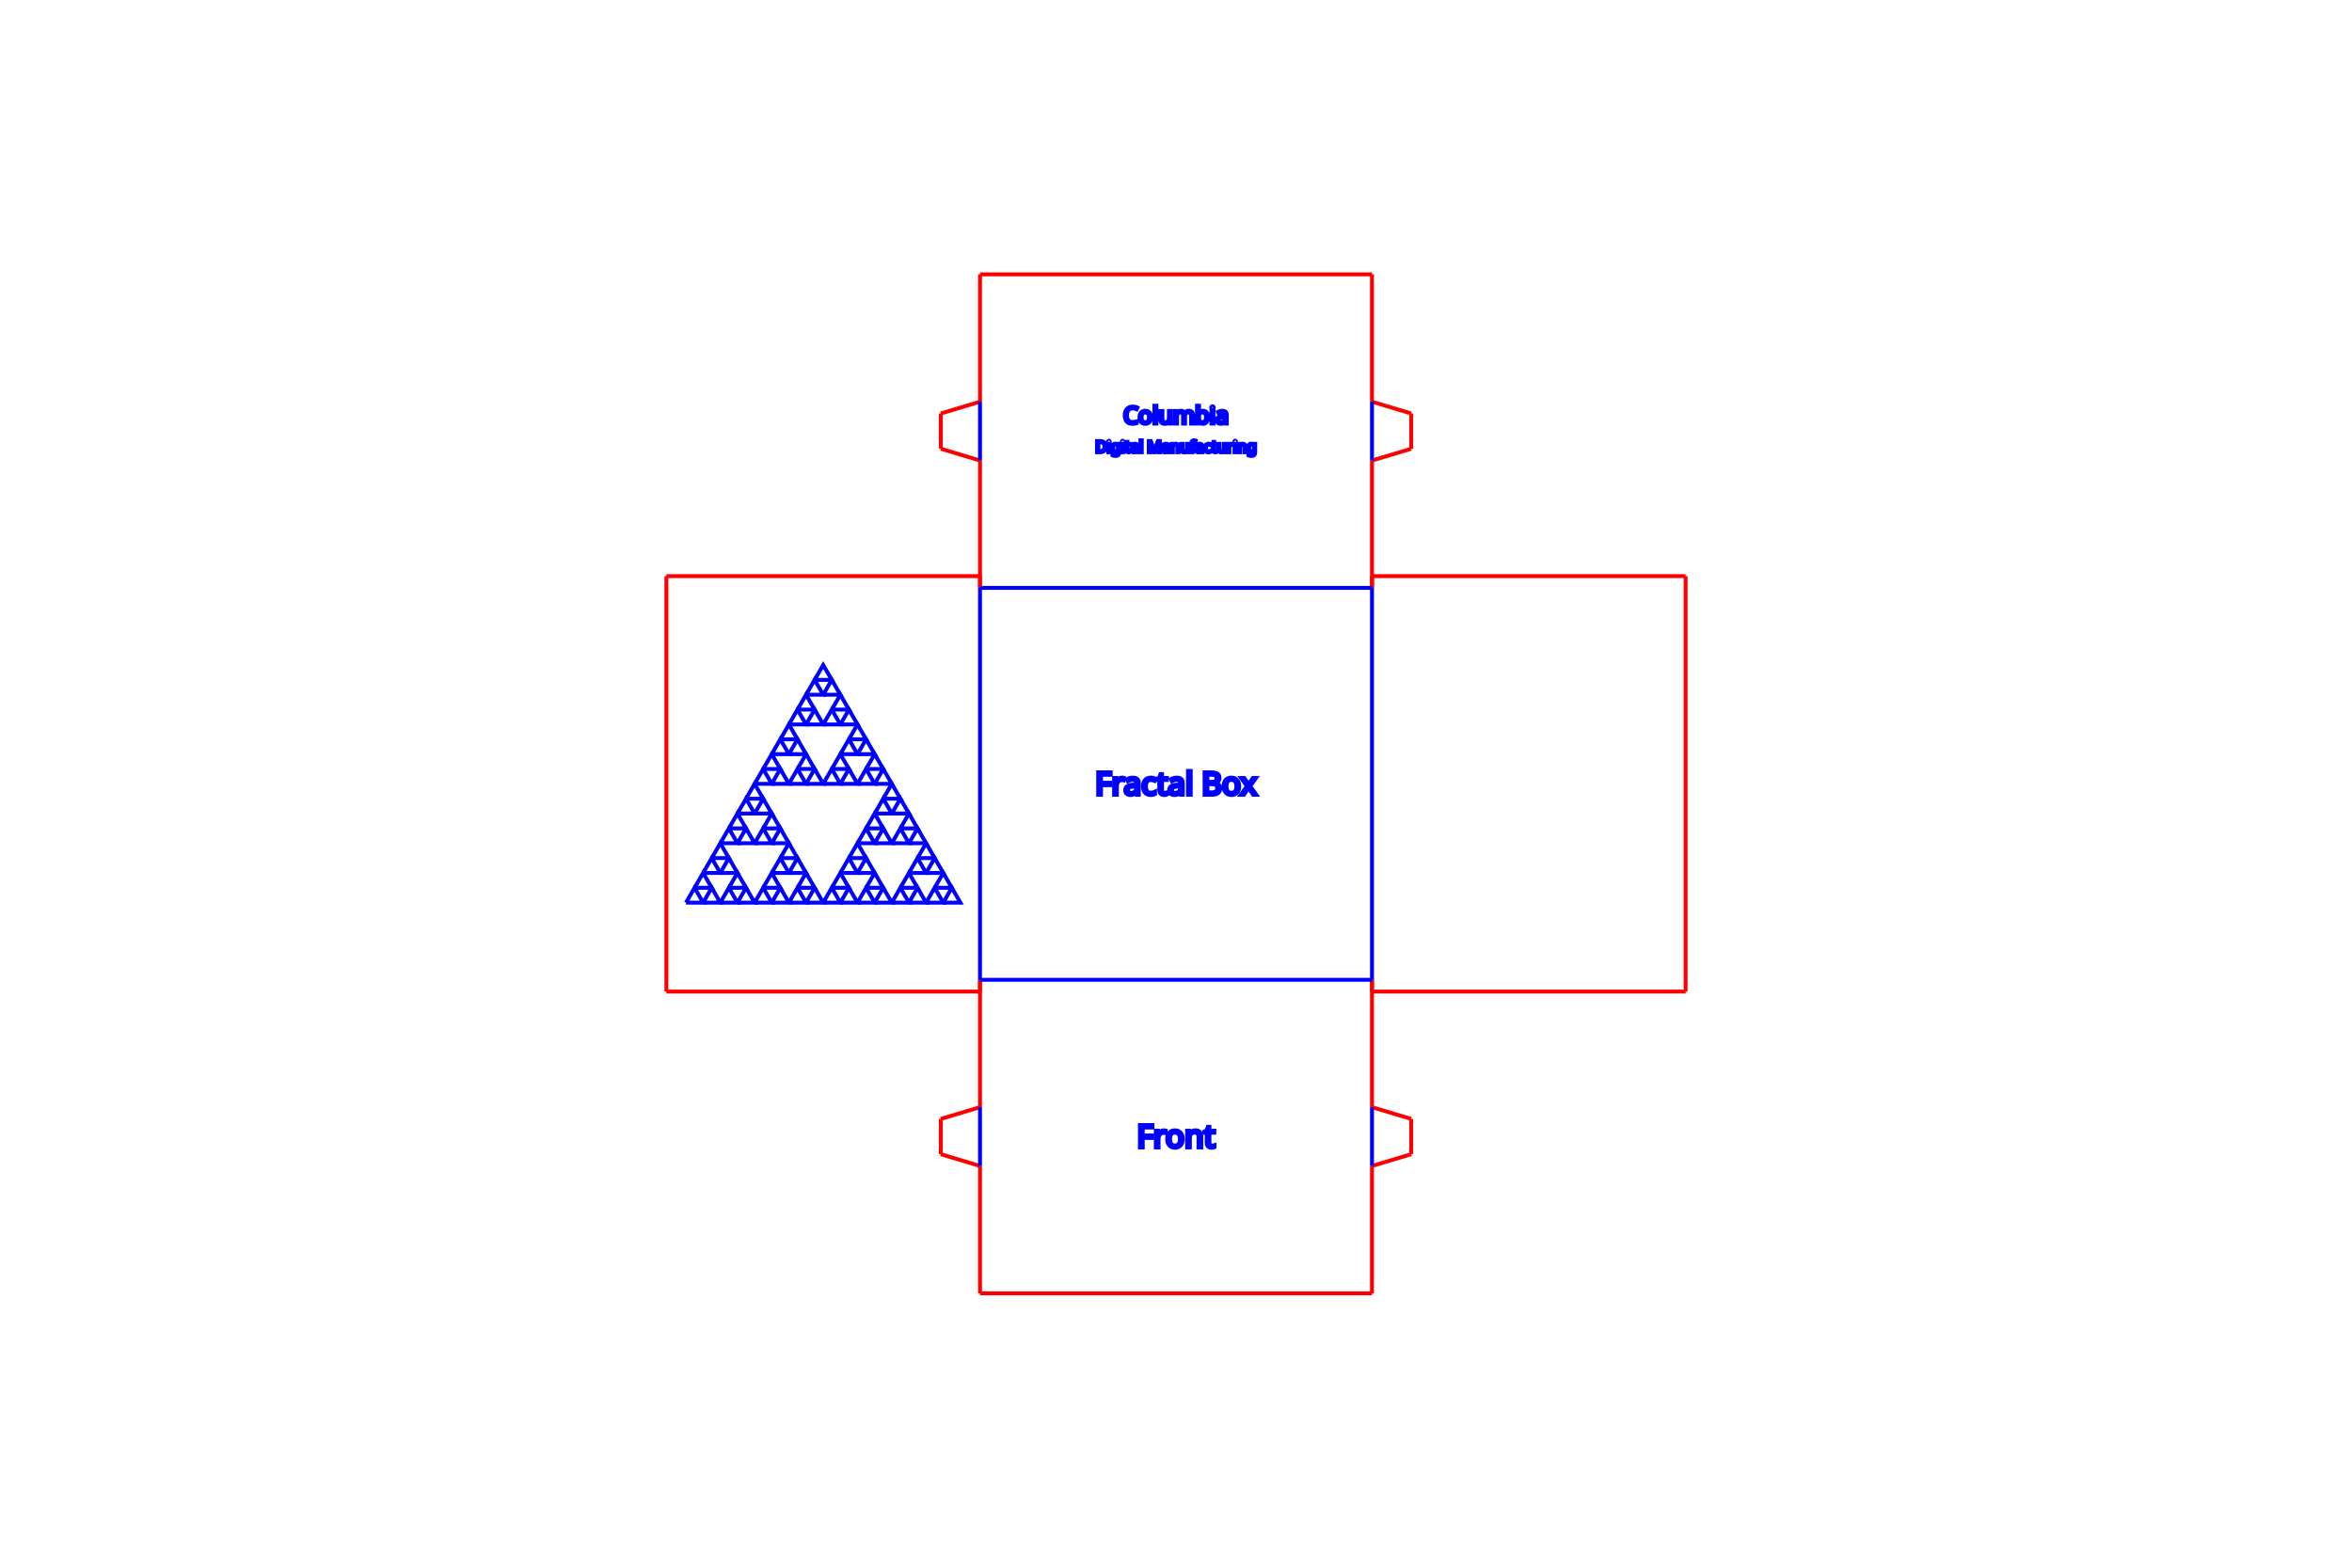
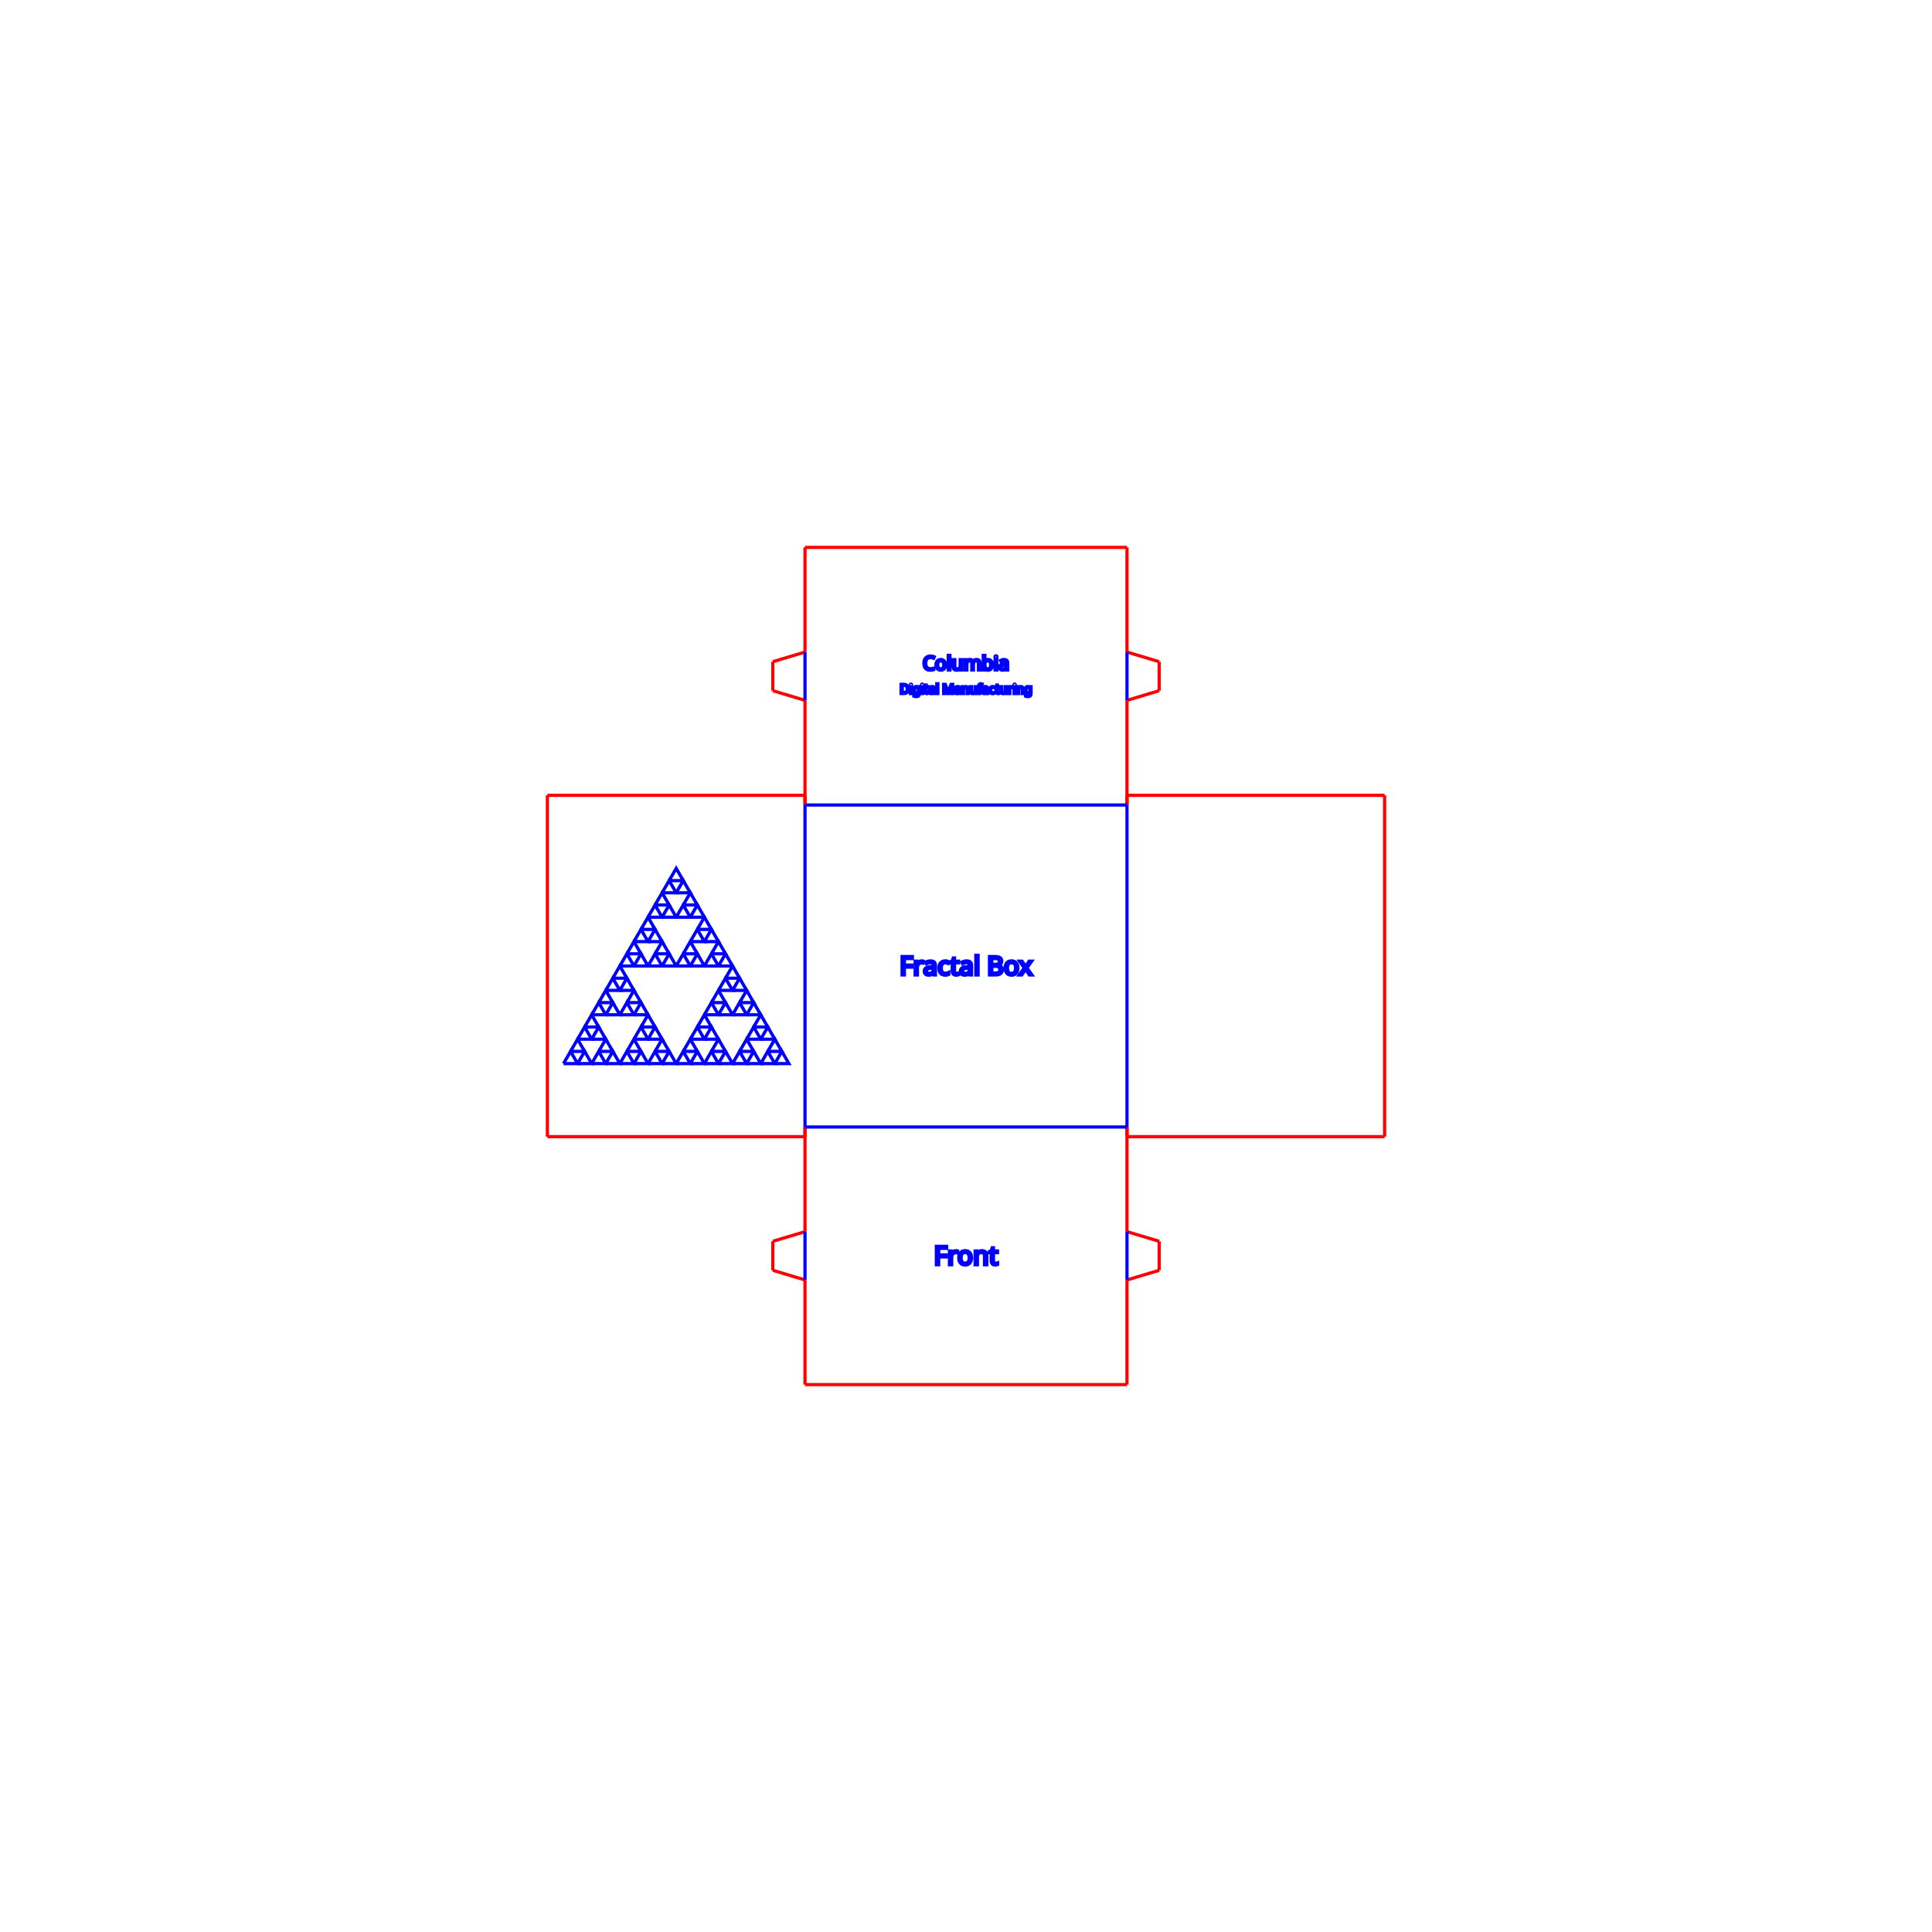
- <svg xmlns="http://www.w3.org/2000/svg" width="600mm" height="400mm" viewBox="0 0 600 400">
+ <svg xmlns="http://www.w3.org/2000/svg" width="600mm" height="600mm" viewBox="0 0 600 600">
  <g id="CUT" stroke="rgb(255,0,0)" stroke_width="0.2" fill="none">
-     <line x1="250" y1="70" x2="350" y2="70" />
-     <line x1="250" y1="70" x2="250" y2="102.5" />
-     <line x1="250" y1="102.5" x2="240" y2="105.5" />
-     <line x1="240" y1="105.5" x2="240" y2="114.5" />
-     <line x1="240" y1="114.5" x2="250" y2="117.5" />
-     <line x1="250" y1="117.5" x2="250" y2="150" />
-     <line x1="350" y1="70" x2="350" y2="102.5" />
-     <line x1="350" y1="102.5" x2="360" y2="105.5" />
-     <line x1="360" y1="105.5" x2="360" y2="114.5" />
-     <line x1="360" y1="114.5" x2="350" y2="117.5" />
-     <line x1="350" y1="117.5" x2="350" y2="150" />
-     <line x1="250" y1="330" x2="350" y2="330" />
-     <line x1="250" y1="250" x2="250" y2="282.5" />
-     <line x1="250" y1="282.5" x2="240" y2="285.5" />
-     <line x1="240" y1="285.5" x2="240" y2="294.5" />
-     <line x1="240" y1="294.5" x2="250" y2="297.5" />
-     <line x1="250" y1="297.5" x2="250" y2="330" />
-     <line x1="350" y1="250" x2="350" y2="282.5" />
-     <line x1="350" y1="282.5" x2="360" y2="285.5" />
-     <line x1="360" y1="285.5" x2="360" y2="294.5" />
-     <line x1="360" y1="294.5" x2="350" y2="297.5" />
-     <line x1="350" y1="297.5" x2="350" y2="330" />
-     <line x1="170" y1="147" x2="250" y2="147" />
-     <line x1="170" y1="147" x2="170" y2="253" />
-     <line x1="170" y1="253" x2="250" y2="253" />
-     <line x1="250" y1="147" x2="250" y2="150" />
-     <line x1="250" y1="250" x2="250" y2="253" />
-     <line x1="350" y1="147" x2="430" y2="147" />
-     <line x1="430" y1="147" x2="430" y2="253" />
-     <line x1="430" y1="253" x2="350" y2="253" />
-     <line x1="350" y1="147" x2="350" y2="150" />
-     <line x1="350" y1="250" x2="350" y2="253" />
+     <line x1="250" y1="170" x2="350" y2="170" />
+     <line x1="250" y1="170" x2="250" y2="202.5" />
+     <line x1="250" y1="202.5" x2="240" y2="205.5" />
+     <line x1="240" y1="205.5" x2="240" y2="214.5" />
+     <line x1="240" y1="214.5" x2="250" y2="217.5" />
+     <line x1="250" y1="217.5" x2="250" y2="250" />
+     <line x1="350" y1="170" x2="350" y2="202.5" />
+     <line x1="350" y1="202.5" x2="360" y2="205.5" />
+     <line x1="360" y1="205.5" x2="360" y2="214.5" />
+     <line x1="360" y1="214.5" x2="350" y2="217.5" />
+     <line x1="350" y1="217.5" x2="350" y2="250" />
+     <line x1="250" y1="430" x2="350" y2="430" />
+     <line x1="250" y1="350" x2="250" y2="382.5" />
+     <line x1="250" y1="382.5" x2="240" y2="385.5" />
+     <line x1="240" y1="385.5" x2="240" y2="394.5" />
+     <line x1="240" y1="394.5" x2="250" y2="397.5" />
+     <line x1="250" y1="397.5" x2="250" y2="430" />
+     <line x1="350" y1="350" x2="350" y2="382.5" />
+     <line x1="350" y1="382.5" x2="360" y2="385.5" />
+     <line x1="360" y1="385.5" x2="360" y2="394.5" />
+     <line x1="360" y1="394.5" x2="350" y2="397.5" />
+     <line x1="350" y1="397.5" x2="350" y2="430" />
+     <line x1="170" y1="247" x2="250" y2="247" />
+     <line x1="170" y1="247" x2="170" y2="353" />
+     <line x1="170" y1="353" x2="250" y2="353" />
+     <line x1="250" y1="247" x2="250" y2="250" />
+     <line x1="250" y1="350" x2="250" y2="353" />
+     <line x1="350" y1="247" x2="430" y2="247" />
+     <line x1="430" y1="247" x2="430" y2="353" />
+     <line x1="430" y1="353" x2="350" y2="353" />
+     <line x1="350" y1="247" x2="350" y2="250" />
+     <line x1="350" y1="350" x2="350" y2="353" />
  </g>
  <g id="ENGRAVE" stroke="rgb(0,0,255)" stroke_width="0.2" fill="none">
-     <line x1="250" y1="150" x2="350" y2="150" />
    <line x1="250" y1="250" x2="350" y2="250" />
-     <line x1="250" y1="102.5" x2="250" y2="117.5" />
-     <line x1="350" y1="102.5" x2="350" y2="117.5" />
-     <line x1="250" y1="282.5" x2="250" y2="297.5" />
-     <line x1="350" y1="282.5" x2="350" y2="297.5" />
-     <line x1="250" y1="150" x2="250" y2="250" />
-     <line x1="350" y1="150" x2="350" y2="250" />
-     <text x="300" y="200" font-family="sans-serif" font-size="8" text-anchor="middle" dominant-baseline="middle">Fractal Box</text>
-     <text x="300" y="290" font-family="sans-serif" font-size="8" text-anchor="middle" dominant-baseline="middle">Front</text>
-     <text x="300" y="106" font-family="sans-serif" font-size="6" text-anchor="middle" dominant-baseline="middle">Columbia</text>
-     <text x="300" y="114" font-family="sans-serif" font-size="4" text-anchor="middle" dominant-baseline="middle">Digital Manufacturing</text>
-     <polyline points="175,230.311 179.375,230.311 177.188,226.522 175,230.311" />
-     <polyline points="179.375,230.311 183.75,230.311 181.562,226.522 179.375,230.311" />
-     <polyline points="177.188,226.522 181.562,226.522 179.375,222.733 177.188,226.522" />
-     <polyline points="183.75,230.311 188.125,230.311 185.938,226.522 183.75,230.311" />
-     <polyline points="188.125,230.311 192.5,230.311 190.312,226.522 188.125,230.311" />
-     <polyline points="185.938,226.522 190.312,226.522 188.125,222.733 185.938,226.522" />
-     <polyline points="179.375,222.733 183.75,222.733 181.562,218.944 179.375,222.733" />
-     <polyline points="183.75,222.733 188.125,222.733 185.938,218.944 183.75,222.733" />
-     <polyline points="181.562,218.944 185.938,218.944 183.75,215.155 181.562,218.944" />
-     <polyline points="192.5,230.311 196.875,230.311 194.688,226.522 192.5,230.311" />
-     <polyline points="196.875,230.311 201.25,230.311 199.062,226.522 196.875,230.311" />
-     <polyline points="194.688,226.522 199.062,226.522 196.875,222.733 194.688,226.522" />
-     <polyline points="201.25,230.311 205.625,230.311 203.438,226.522 201.25,230.311" />
-     <polyline points="205.625,230.311 210,230.311 207.812,226.522 205.625,230.311" />
-     <polyline points="203.438,226.522 207.812,226.522 205.625,222.733 203.438,226.522" />
-     <polyline points="196.875,222.733 201.25,222.733 199.062,218.944 196.875,222.733" />
-     <polyline points="201.25,222.733 205.625,222.733 203.438,218.944 201.25,222.733" />
-     <polyline points="199.062,218.944 203.438,218.944 201.25,215.155 199.062,218.944" />
-     <polyline points="183.75,215.155 188.125,215.155 185.938,211.367 183.75,215.155" />
-     <polyline points="188.125,215.155 192.5,215.155 190.312,211.367 188.125,215.155" />
-     <polyline points="185.938,211.367 190.312,211.367 188.125,207.578 185.938,211.367" />
-     <polyline points="192.5,215.155 196.875,215.155 194.688,211.367 192.5,215.155" />
-     <polyline points="196.875,215.155 201.25,215.155 199.062,211.367 196.875,215.155" />
-     <polyline points="194.688,211.367 199.062,211.367 196.875,207.578 194.688,211.367" />
-     <polyline points="188.125,207.578 192.5,207.578 190.312,203.789 188.125,207.578" />
-     <polyline points="192.5,207.578 196.875,207.578 194.688,203.789 192.5,207.578" />
-     <polyline points="190.312,203.789 194.688,203.789 192.5,200 190.312,203.789" />
-     <polyline points="210,230.311 214.375,230.311 212.188,226.522 210,230.311" />
-     <polyline points="214.375,230.311 218.75,230.311 216.562,226.522 214.375,230.311" />
-     <polyline points="212.188,226.522 216.562,226.522 214.375,222.733 212.188,226.522" />
-     <polyline points="218.75,230.311 223.125,230.311 220.938,226.522 218.75,230.311" />
-     <polyline points="223.125,230.311 227.5,230.311 225.312,226.522 223.125,230.311" />
-     <polyline points="220.938,226.522 225.312,226.522 223.125,222.733 220.938,226.522" />
-     <polyline points="214.375,222.733 218.75,222.733 216.562,218.944 214.375,222.733" />
-     <polyline points="218.75,222.733 223.125,222.733 220.938,218.944 218.75,222.733" />
-     <polyline points="216.562,218.944 220.938,218.944 218.75,215.155 216.562,218.944" />
-     <polyline points="227.5,230.311 231.875,230.311 229.688,226.522 227.5,230.311" />
-     <polyline points="231.875,230.311 236.25,230.311 234.062,226.522 231.875,230.311" />
-     <polyline points="229.688,226.522 234.062,226.522 231.875,222.733 229.688,226.522" />
-     <polyline points="236.25,230.311 240.625,230.311 238.438,226.522 236.25,230.311" />
-     <polyline points="240.625,230.311 245,230.311 242.812,226.522 240.625,230.311" />
-     <polyline points="238.438,226.522 242.812,226.522 240.625,222.733 238.438,226.522" />
-     <polyline points="231.875,222.733 236.25,222.733 234.062,218.944 231.875,222.733" />
-     <polyline points="236.25,222.733 240.625,222.733 238.438,218.944 236.25,222.733" />
-     <polyline points="234.062,218.944 238.438,218.944 236.25,215.155 234.062,218.944" />
-     <polyline points="218.75,215.155 223.125,215.155 220.938,211.367 218.75,215.155" />
-     <polyline points="223.125,215.155 227.5,215.155 225.312,211.367 223.125,215.155" />
-     <polyline points="220.938,211.367 225.312,211.367 223.125,207.578 220.938,211.367" />
-     <polyline points="227.5,215.155 231.875,215.155 229.688,211.367 227.5,215.155" />
-     <polyline points="231.875,215.155 236.25,215.155 234.062,211.367 231.875,215.155" />
-     <polyline points="229.688,211.367 234.062,211.367 231.875,207.578 229.688,211.367" />
-     <polyline points="223.125,207.578 227.5,207.578 225.312,203.789 223.125,207.578" />
-     <polyline points="227.5,207.578 231.875,207.578 229.688,203.789 227.5,207.578" />
-     <polyline points="225.312,203.789 229.688,203.789 227.5,200 225.312,203.789" />
-     <polyline points="192.5,200 196.875,200 194.688,196.211 192.5,200" />
-     <polyline points="196.875,200 201.25,200 199.062,196.211 196.875,200" />
-     <polyline points="194.688,196.211 199.062,196.211 196.875,192.422 194.688,196.211" />
-     <polyline points="201.25,200 205.625,200 203.438,196.211 201.25,200" />
-     <polyline points="205.625,200 210,200 207.812,196.211 205.625,200" />
-     <polyline points="203.438,196.211 207.812,196.211 205.625,192.422 203.438,196.211" />
-     <polyline points="196.875,192.422 201.25,192.422 199.062,188.633 196.875,192.422" />
-     <polyline points="201.25,192.422 205.625,192.422 203.438,188.633 201.25,192.422" />
-     <polyline points="199.062,188.633 203.438,188.633 201.25,184.845 199.062,188.633" />
-     <polyline points="210,200 214.375,200 212.188,196.211 210,200" />
-     <polyline points="214.375,200 218.75,200 216.562,196.211 214.375,200" />
-     <polyline points="212.188,196.211 216.562,196.211 214.375,192.422 212.188,196.211" />
-     <polyline points="218.75,200 223.125,200 220.938,196.211 218.75,200" />
-     <polyline points="223.125,200 227.5,200 225.312,196.211 223.125,200" />
-     <polyline points="220.938,196.211 225.312,196.211 223.125,192.422 220.938,196.211" />
-     <polyline points="214.375,192.422 218.75,192.422 216.562,188.633 214.375,192.422" />
-     <polyline points="218.75,192.422 223.125,192.422 220.938,188.633 218.75,192.422" />
-     <polyline points="216.562,188.633 220.938,188.633 218.75,184.845 216.562,188.633" />
-     <polyline points="201.25,184.845 205.625,184.845 203.438,181.056 201.25,184.845" />
-     <polyline points="205.625,184.845 210,184.845 207.812,181.056 205.625,184.845" />
-     <polyline points="203.438,181.056 207.812,181.056 205.625,177.267 203.438,181.056" />
-     <polyline points="210,184.845 214.375,184.845 212.188,181.056 210,184.845" />
-     <polyline points="214.375,184.845 218.75,184.845 216.562,181.056 214.375,184.845" />
-     <polyline points="212.188,181.056 216.562,181.056 214.375,177.267 212.188,181.056" />
-     <polyline points="205.625,177.267 210,177.267 207.812,173.478 205.625,177.267" />
-     <polyline points="210,177.267 214.375,177.267 212.188,173.478 210,177.267" />
-     <polyline points="207.812,173.478 212.188,173.478 210,169.689 207.812,173.478" />
+     <line x1="250" y1="350" x2="350" y2="350" />
+     <line x1="250" y1="202.5" x2="250" y2="217.5" />
+     <line x1="350" y1="202.5" x2="350" y2="217.5" />
+     <line x1="250" y1="382.5" x2="250" y2="397.5" />
+     <line x1="350" y1="382.5" x2="350" y2="397.5" />
+     <line x1="250" y1="250" x2="250" y2="350" />
+     <line x1="350" y1="250" x2="350" y2="350" />
+     <text x="300" y="300" font-family="sans-serif" font-size="8" text-anchor="middle" dominant-baseline="middle">Fractal Box</text>
+     <text x="300" y="390" font-family="sans-serif" font-size="8" text-anchor="middle" dominant-baseline="middle">Front</text>
+     <text x="300" y="206" font-family="sans-serif" font-size="6" text-anchor="middle" dominant-baseline="middle">Columbia</text>
+     <text x="300" y="214" font-family="sans-serif" font-size="4" text-anchor="middle" dominant-baseline="middle">Digital Manufacturing</text>
+     <polyline points="175,330.311 179.375,330.311 177.188,326.522 175,330.311" />
+     <polyline points="179.375,330.311 183.75,330.311 181.562,326.522 179.375,330.311" />
+     <polyline points="177.188,326.522 181.562,326.522 179.375,322.733 177.188,326.522" />
+     <polyline points="183.75,330.311 188.125,330.311 185.938,326.522 183.75,330.311" />
+     <polyline points="188.125,330.311 192.5,330.311 190.312,326.522 188.125,330.311" />
+     <polyline points="185.938,326.522 190.312,326.522 188.125,322.733 185.938,326.522" />
+     <polyline points="179.375,322.733 183.75,322.733 181.562,318.944 179.375,322.733" />
+     <polyline points="183.75,322.733 188.125,322.733 185.938,318.944 183.75,322.733" />
+     <polyline points="181.562,318.944 185.938,318.944 183.75,315.155 181.562,318.944" />
+     <polyline points="192.5,330.311 196.875,330.311 194.688,326.522 192.5,330.311" />
+     <polyline points="196.875,330.311 201.25,330.311 199.062,326.522 196.875,330.311" />
+     <polyline points="194.688,326.522 199.062,326.522 196.875,322.733 194.688,326.522" />
+     <polyline points="201.25,330.311 205.625,330.311 203.438,326.522 201.25,330.311" />
+     <polyline points="205.625,330.311 210,330.311 207.812,326.522 205.625,330.311" />
+     <polyline points="203.438,326.522 207.812,326.522 205.625,322.733 203.438,326.522" />
+     <polyline points="196.875,322.733 201.25,322.733 199.062,318.944 196.875,322.733" />
+     <polyline points="201.25,322.733 205.625,322.733 203.438,318.944 201.25,322.733" />
+     <polyline points="199.062,318.944 203.438,318.944 201.25,315.155 199.062,318.944" />
+     <polyline points="183.75,315.155 188.125,315.155 185.938,311.367 183.75,315.155" />
+     <polyline points="188.125,315.155 192.5,315.155 190.312,311.367 188.125,315.155" />
+     <polyline points="185.938,311.367 190.312,311.367 188.125,307.578 185.938,311.367" />
+     <polyline points="192.5,315.155 196.875,315.155 194.688,311.367 192.5,315.155" />
+     <polyline points="196.875,315.155 201.25,315.155 199.062,311.367 196.875,315.155" />
+     <polyline points="194.688,311.367 199.062,311.367 196.875,307.578 194.688,311.367" />
+     <polyline points="188.125,307.578 192.5,307.578 190.312,303.789 188.125,307.578" />
+     <polyline points="192.5,307.578 196.875,307.578 194.688,303.789 192.5,307.578" />
+     <polyline points="190.312,303.789 194.688,303.789 192.5,300 190.312,303.789" />
+     <polyline points="210,330.311 214.375,330.311 212.188,326.522 210,330.311" />
+     <polyline points="214.375,330.311 218.75,330.311 216.562,326.522 214.375,330.311" />
+     <polyline points="212.188,326.522 216.562,326.522 214.375,322.733 212.188,326.522" />
+     <polyline points="218.75,330.311 223.125,330.311 220.938,326.522 218.75,330.311" />
+     <polyline points="223.125,330.311 227.5,330.311 225.312,326.522 223.125,330.311" />
+     <polyline points="220.938,326.522 225.312,326.522 223.125,322.733 220.938,326.522" />
+     <polyline points="214.375,322.733 218.75,322.733 216.562,318.944 214.375,322.733" />
+     <polyline points="218.75,322.733 223.125,322.733 220.938,318.944 218.75,322.733" />
+     <polyline points="216.562,318.944 220.938,318.944 218.75,315.155 216.562,318.944" />
+     <polyline points="227.5,330.311 231.875,330.311 229.688,326.522 227.5,330.311" />
+     <polyline points="231.875,330.311 236.25,330.311 234.062,326.522 231.875,330.311" />
+     <polyline points="229.688,326.522 234.062,326.522 231.875,322.733 229.688,326.522" />
+     <polyline points="236.25,330.311 240.625,330.311 238.438,326.522 236.25,330.311" />
+     <polyline points="240.625,330.311 245,330.311 242.812,326.522 240.625,330.311" />
+     <polyline points="238.438,326.522 242.812,326.522 240.625,322.733 238.438,326.522" />
+     <polyline points="231.875,322.733 236.25,322.733 234.062,318.944 231.875,322.733" />
+     <polyline points="236.25,322.733 240.625,322.733 238.438,318.944 236.25,322.733" />
+     <polyline points="234.062,318.944 238.438,318.944 236.25,315.155 234.062,318.944" />
+     <polyline points="218.75,315.155 223.125,315.155 220.938,311.367 218.75,315.155" />
+     <polyline points="223.125,315.155 227.5,315.155 225.312,311.367 223.125,315.155" />
+     <polyline points="220.938,311.367 225.312,311.367 223.125,307.578 220.938,311.367" />
+     <polyline points="227.5,315.155 231.875,315.155 229.688,311.367 227.5,315.155" />
+     <polyline points="231.875,315.155 236.25,315.155 234.062,311.367 231.875,315.155" />
+     <polyline points="229.688,311.367 234.062,311.367 231.875,307.578 229.688,311.367" />
+     <polyline points="223.125,307.578 227.5,307.578 225.312,303.789 223.125,307.578" />
+     <polyline points="227.5,307.578 231.875,307.578 229.688,303.789 227.5,307.578" />
+     <polyline points="225.312,303.789 229.688,303.789 227.5,300 225.312,303.789" />
+     <polyline points="192.5,300 196.875,300 194.688,296.211 192.5,300" />
+     <polyline points="196.875,300 201.25,300 199.062,296.211 196.875,300" />
+     <polyline points="194.688,296.211 199.062,296.211 196.875,292.422 194.688,296.211" />
+     <polyline points="201.25,300 205.625,300 203.438,296.211 201.25,300" />
+     <polyline points="205.625,300 210,300 207.812,296.211 205.625,300" />
+     <polyline points="203.438,296.211 207.812,296.211 205.625,292.422 203.438,296.211" />
+     <polyline points="196.875,292.422 201.25,292.422 199.062,288.633 196.875,292.422" />
+     <polyline points="201.25,292.422 205.625,292.422 203.438,288.633 201.25,292.422" />
+     <polyline points="199.062,288.633 203.438,288.633 201.25,284.845 199.062,288.633" />
+     <polyline points="210,300 214.375,300 212.188,296.211 210,300" />
+     <polyline points="214.375,300 218.75,300 216.562,296.211 214.375,300" />
+     <polyline points="212.188,296.211 216.562,296.211 214.375,292.422 212.188,296.211" />
+     <polyline points="218.75,300 223.125,300 220.938,296.211 218.75,300" />
+     <polyline points="223.125,300 227.5,300 225.312,296.211 223.125,300" />
+     <polyline points="220.938,296.211 225.312,296.211 223.125,292.422 220.938,296.211" />
+     <polyline points="214.375,292.422 218.75,292.422 216.562,288.633 214.375,292.422" />
+     <polyline points="218.75,292.422 223.125,292.422 220.938,288.633 218.75,292.422" />
+     <polyline points="216.562,288.633 220.938,288.633 218.75,284.845 216.562,288.633" />
+     <polyline points="201.25,284.845 205.625,284.845 203.438,281.056 201.25,284.845" />
+     <polyline points="205.625,284.845 210,284.845 207.812,281.056 205.625,284.845" />
+     <polyline points="203.438,281.056 207.812,281.056 205.625,277.267 203.438,281.056" />
+     <polyline points="210,284.845 214.375,284.845 212.188,281.056 210,284.845" />
+     <polyline points="214.375,284.845 218.75,284.845 216.562,281.056 214.375,284.845" />
+     <polyline points="212.188,281.056 216.562,281.056 214.375,277.267 212.188,281.056" />
+     <polyline points="205.625,277.267 210,277.267 207.812,273.478 205.625,277.267" />
+     <polyline points="210,277.267 214.375,277.267 212.188,273.478 210,277.267" />
+     <polyline points="207.812,273.478 212.188,273.478 210,269.689 207.812,273.478" />
  </g>
</svg>
